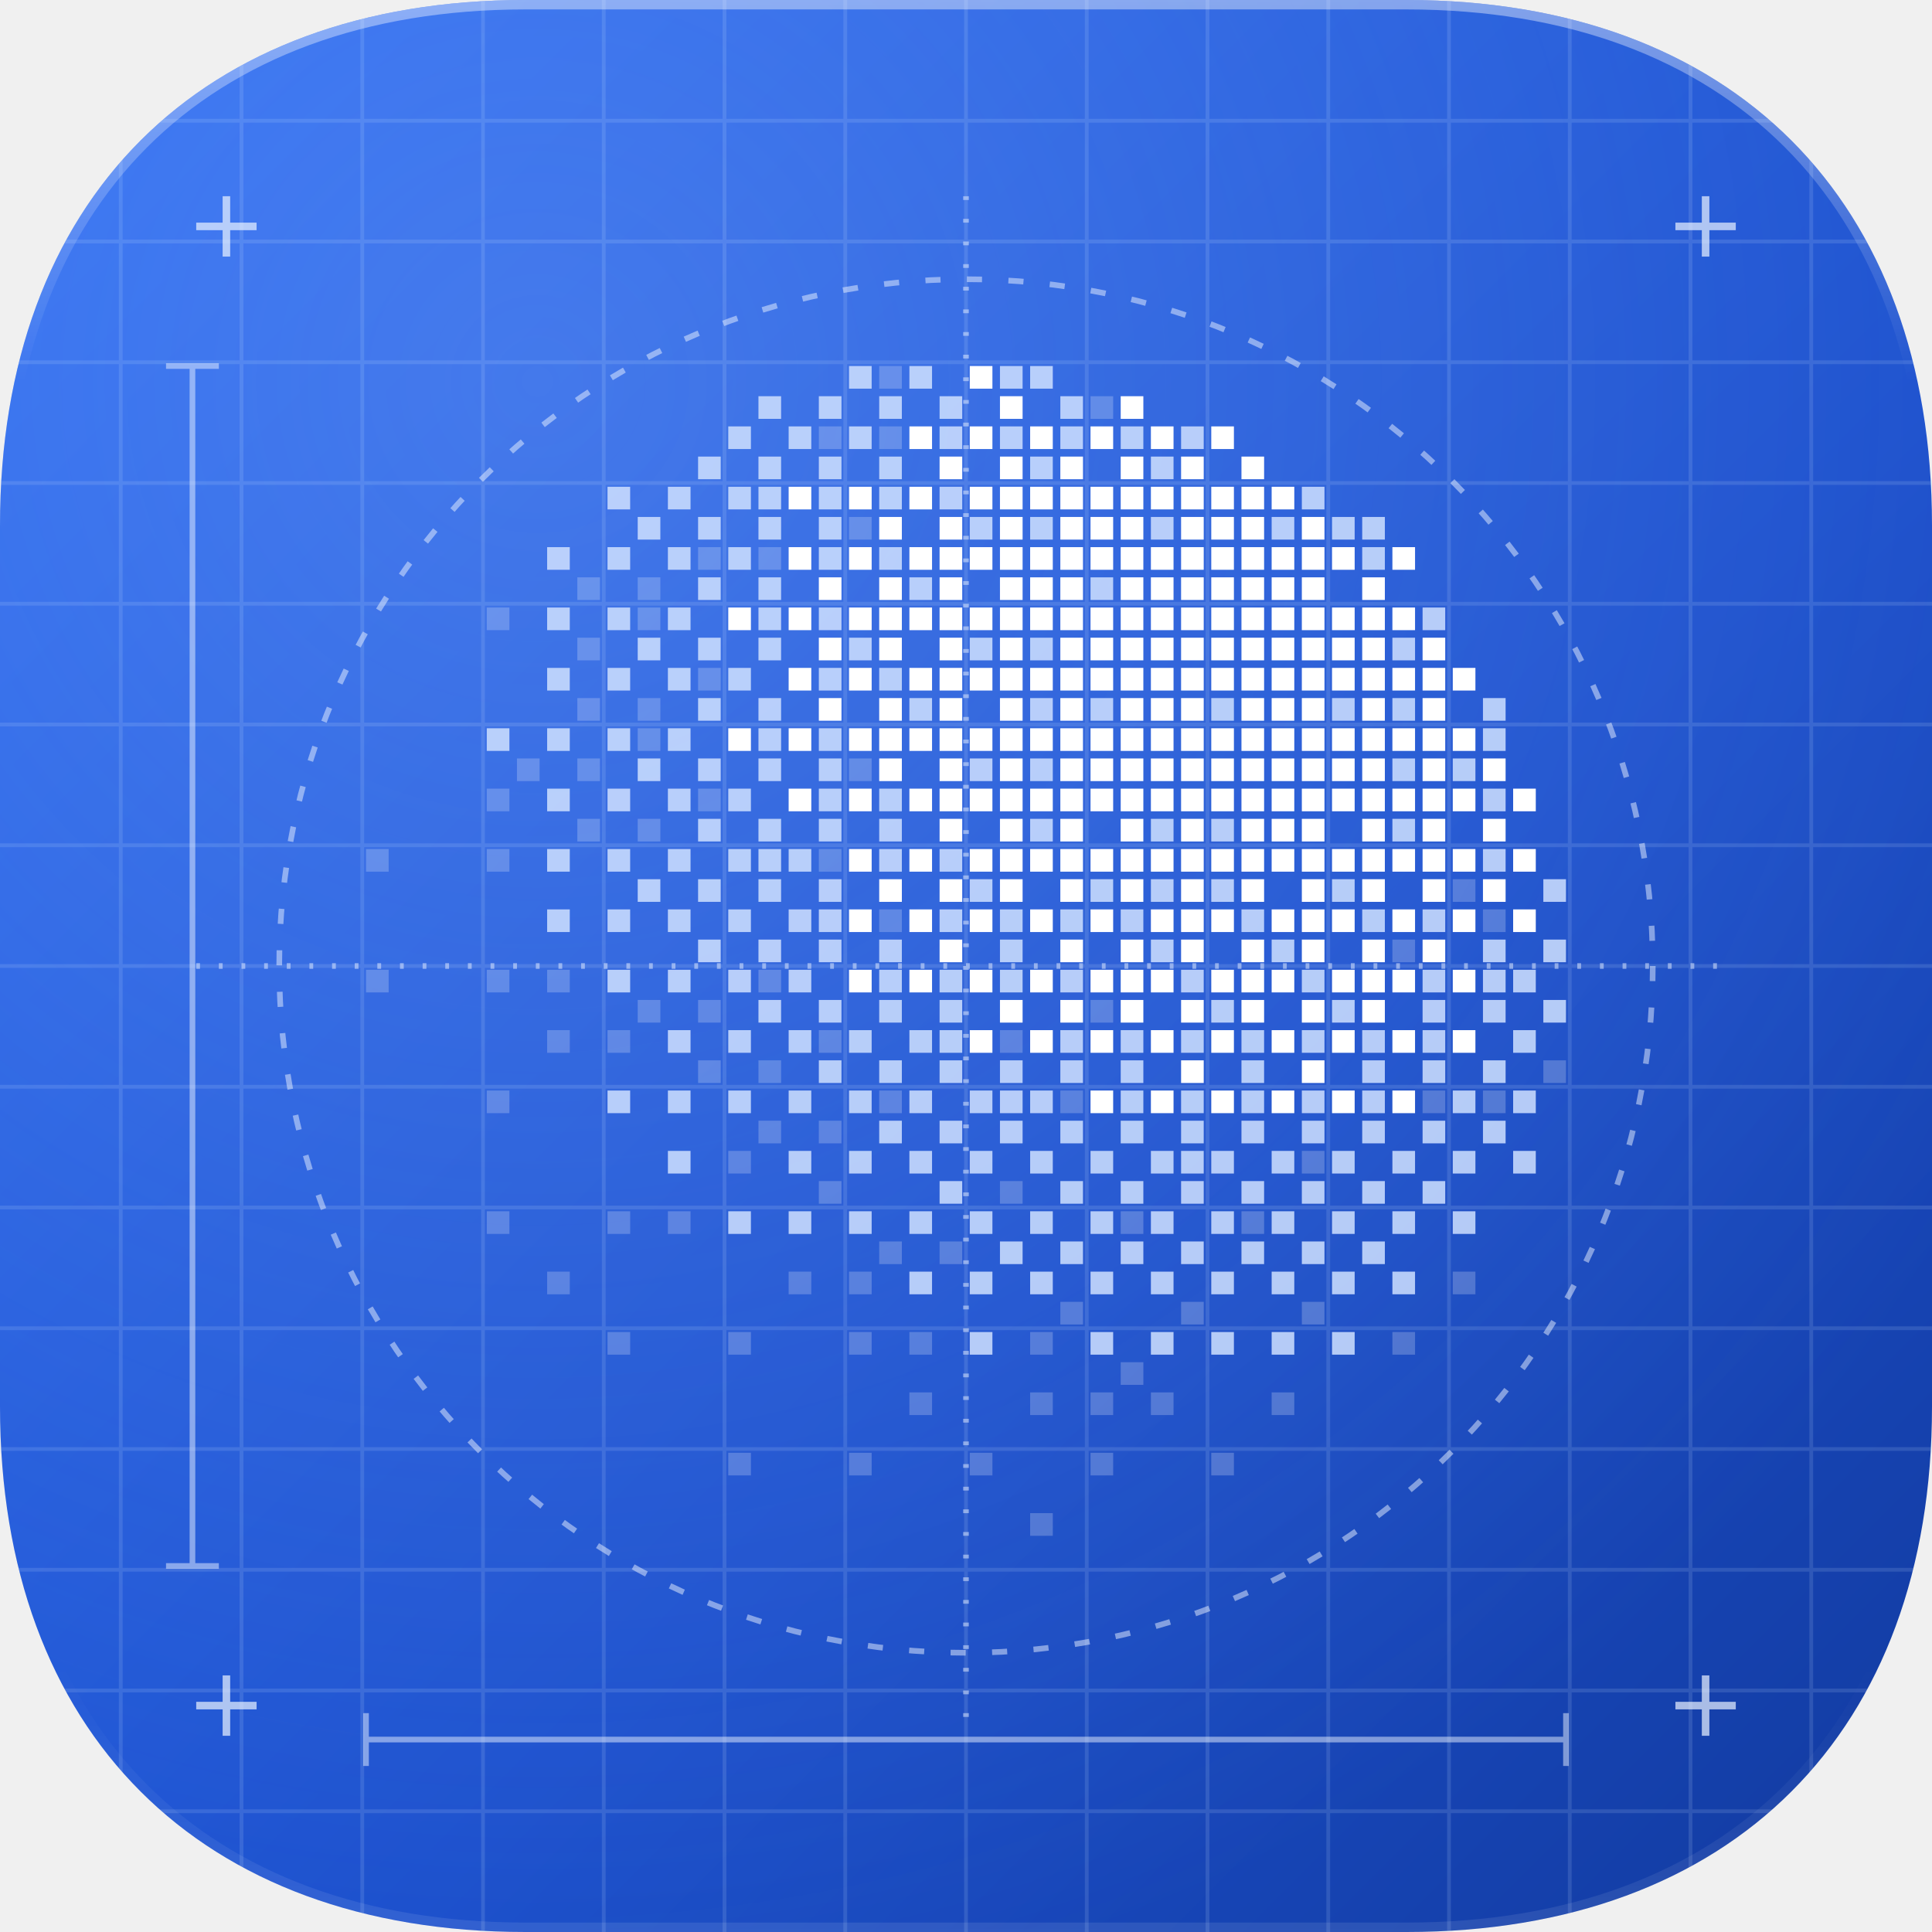
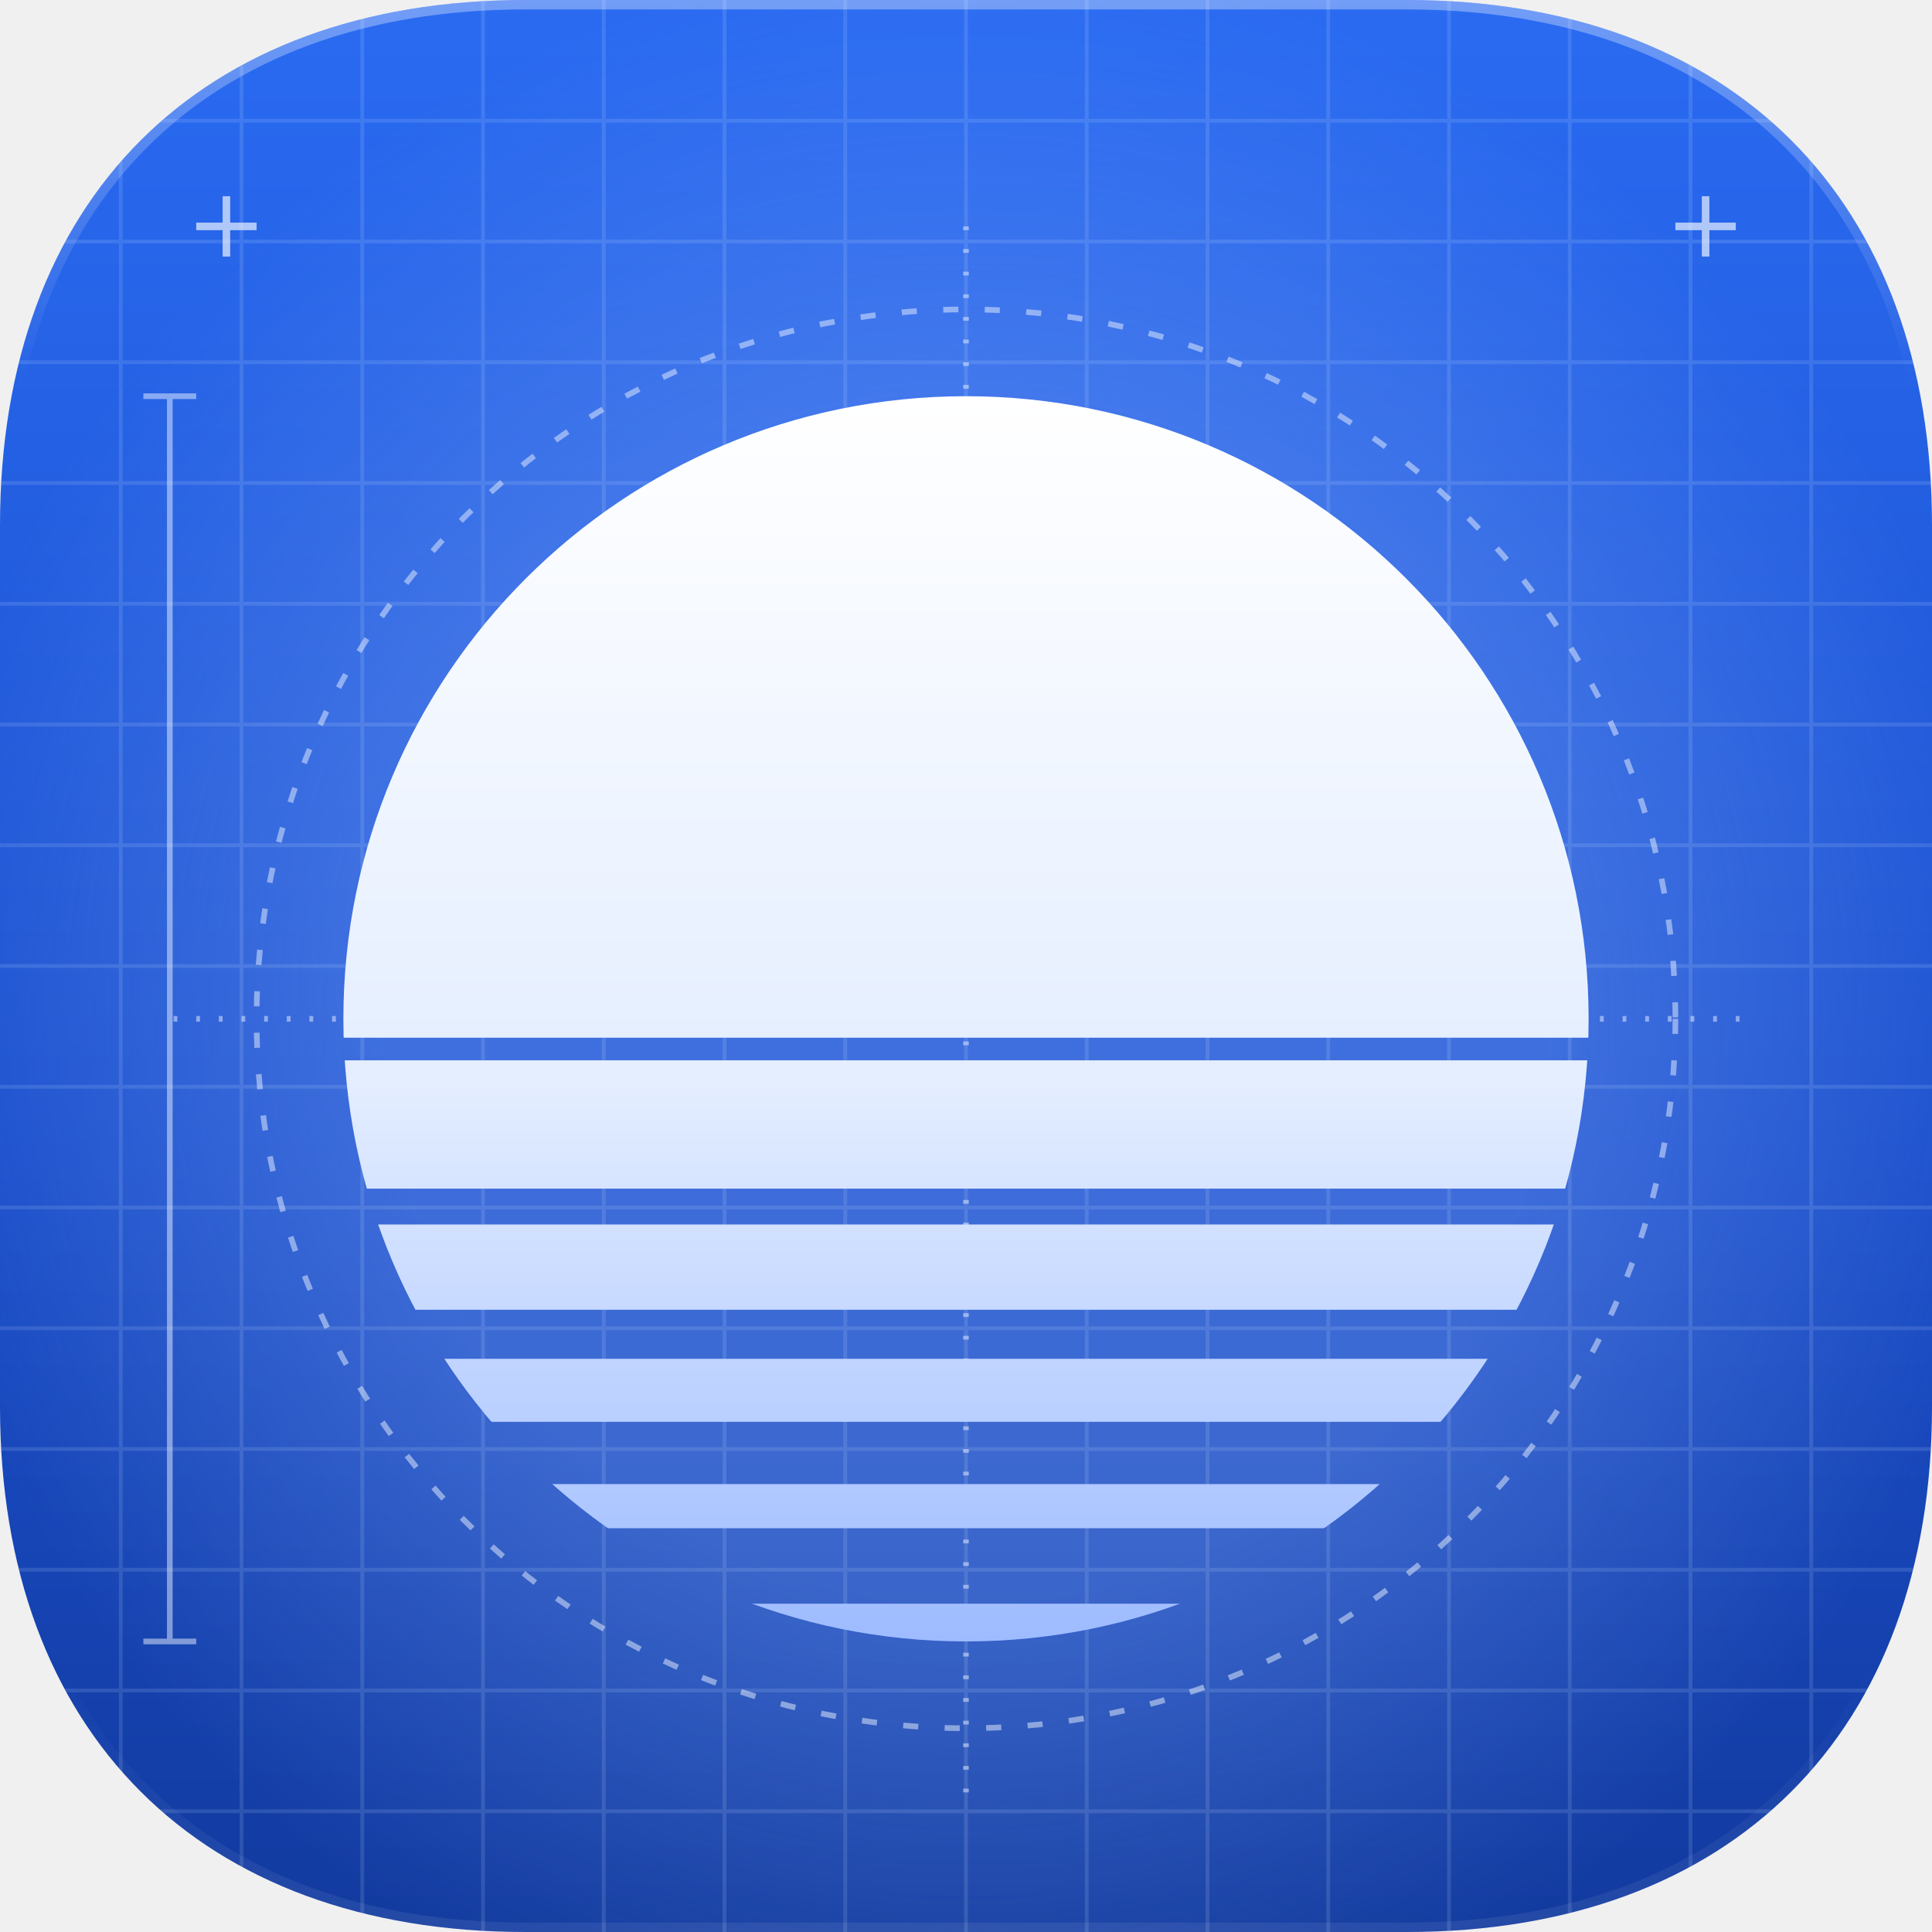
<svg xmlns="http://www.w3.org/2000/svg" viewBox="0 0 1024 1024">
  <defs>
-     <clipPath id="dc">
+     <clipPath id="tile">
      <path d="M278.5 0H745.5C918.2 0 1024 105.8 1024 278.5V745.5C1024 918.2 918.2 1024 745.5 1024H278.5C105.8 1024 0 918.2 0 745.5V278.5C0 105.8 105.8 0 278.5 0Z" />
    </clipPath>
-     <linearGradient id="drim" x1="0" y1="0" x2="0" y2="1">
-       <stop offset="0" stop-color="#fff" stop-opacity=".42" />
-       <stop offset=".2" stop-color="#fff" stop-opacity="0" />
-       <stop offset=".86" stop-color="#fff" stop-opacity="0" />
-       <stop offset="1" stop-color="#fff" stop-opacity=".1" />
+     <linearGradient id="bg" x1="0" y1="0" x2="0" y2="1">
+       <stop offset="0" stop-color="#2A6BF2" stop-opacity="1" />
+       <stop offset="0.6" stop-color="#1B4FCC" stop-opacity="1" />
+       <stop offset="1" stop-color="#123A9E" stop-opacity="1" />
    </linearGradient>
-     <linearGradient id="dbg" x1="0" y1="0" x2="1" y2="1">
-       <stop offset="0" stop-color="#2A6BF2" />
-       <stop offset=".6" stop-color="#1B4FCC" />
-       <stop offset="1" stop-color="#123A9E" />
+     <linearGradient id="rim" x1="0" y1="0" x2="0" y2="1">
+       <stop offset="0" stop-color="#fff" stop-opacity="0.35" />
+       <stop offset="0.2" stop-color="#fff" stop-opacity="0" />
+       <stop offset="0.86" stop-color="#fff" stop-opacity="0" />
+       <stop offset="1" stop-color="#fff" stop-opacity="0.08" />
    </linearGradient>
-     <radialGradient id="dlift" cx=".28" cy=".2" r=".85">
-       <stop offset="0" stop-color="#8FB4FF" stop-opacity=".30" />
+     <radialGradient id="glow" gradientUnits="userSpaceOnUse" cx="512" cy="540" r="561.0">
+       <stop offset="0.55" stop-color="#8FB4FF" stop-opacity="0.3" />
      <stop offset="1" stop-color="#8FB4FF" stop-opacity="0" />
    </radialGradient>
+     <linearGradient id="moon" gradientUnits="userSpaceOnUse" x1="0" y1="210" x2="0" y2="870">
+       <stop offset="0" stop-color="#FFFFFF" stop-opacity="1" />
+       <stop offset="0.55" stop-color="#E4EEFF" stop-opacity="1" />
+       <stop offset="1" stop-color="#9DBBFF" stop-opacity="1" />
+     </linearGradient>
+     <mask id="cuts" maskUnits="userSpaceOnUse" x="0" y="0" width="1024" height="1024">
+       <rect width="1024" height="1024" fill="#fff" />
+       <g fill="#000">
+         <rect y="550.0" width="1024" height="12.0" />
+         <rect y="630.0" width="1024" height="19.0" />
+         <rect y="694.2" width="1024" height="26.0" />
+         <rect y="753.6" width="1024" height="33.0" />
+         <rect y="810.0" width="1024" height="40.0" />
+       </g>
+     </mask>
  </defs>
-   <path d="M278.5 0H745.5C918.2 0 1024 105.8 1024 278.5V745.5C1024 918.2 918.2 1024 745.5 1024H278.5C105.8 1024 0 918.2 0 745.5V278.5C0 105.8 105.8 0 278.5 0Z" fill="url(#dbg)" />
-   <path d="M278.5 0H745.5C918.2 0 1024 105.8 1024 278.5V745.5C1024 918.2 918.2 1024 745.5 1024H278.5C105.8 1024 0 918.2 0 745.5V278.5C0 105.8 105.8 0 278.5 0Z" fill="url(#dlift)" />
-   <path d="M64 0V1024M128 0V1024M192 0V1024M256 0V1024M320 0V1024M384 0V1024M448 0V1024M512 0V1024M576 0V1024M640 0V1024M704 0V1024M768 0V1024M832 0V1024M896 0V1024M960 0V1024M0 64H1024M0 128H1024M0 192H1024M0 256H1024M0 320H1024M0 384H1024M0 448H1024M0 512H1024M0 576H1024M0 640H1024M0 704H1024M0 768H1024M0 832H1024M0 896H1024M0 960H1024" stroke="#D6E6FF" stroke-width="2" opacity=".14" clip-path="url(#dc)" />
-   <g stroke="#EAF2FF" fill="none" stroke-width="3" opacity=".5">
-     <circle cx="512.0" cy="512.0" r="364" stroke-dasharray="8 14" />
-     <path d="M512.0 104.0V920.0M104.0 512.0H920.0" stroke-dasharray="2 10" />
-     <path d="M194.0 922.0H830.0M194.0 908.0v28M830.0 908.0v28" />
-     <path d="M102.0 194.0V830.0M88.0 194.0h28M88.0 830.0h28" />
+   <path d="M278.5 0H745.5C918.2 0 1024 105.8 1024 278.5V745.5C1024 918.2 918.2 1024 745.5 1024H278.5C105.8 1024 0 918.2 0 745.5V278.5C0 105.8 105.8 0 278.5 0Z" fill="url(#bg)" />
+   <g clip-path="url(#tile)">
+     <rect width="1024" height="1024" fill="url(#glow)" />
+     <path d="M64 0V1024M128 0V1024M192 0V1024M256 0V1024M320 0V1024M384 0V1024M448 0V1024M512 0V1024M576 0V1024M640 0V1024M704 0V1024M768 0V1024M832 0V1024M896 0V1024M960 0V1024M0 64H1024M0 128H1024M0 192H1024M0 256H1024M0 320H1024M0 384H1024M0 448H1024M0 512H1024M0 576H1024M0 640H1024M0 704H1024M0 768H1024M0 832H1024M0 896H1024M0 960H1024" stroke="#D6E6FF" stroke-width="2" opacity=".14" />
+     <g stroke="#EAF2FF" fill="none" stroke-width="3" opacity=".5">
+       <circle cx="512" cy="540" r="376" stroke-dasharray="8 14" />
+       <path d="M512 120V960M92 540H932" stroke-dasharray="2 10" />
+       <path d="M90 210V870M76 210h28M76 870h28" />
+     </g>
+     <g stroke="#EAF2FF" fill="none" stroke-width="4" opacity=".7">
+       <path d="M120 104v32M104 120h32M904 104v32M888 120h32" />
+     </g>
+     <circle cx="512" cy="540" r="330" fill="url(#moon)" mask="url(#cuts)" />
  </g>
-   <g stroke="#EAF2FF" fill="none" stroke-width="4" opacity=".7">
-     <path d="M120 104v32M104 120h32M904 104v32M888 120h32M120 888v32M104 904h32M904 888v32M888 904h32" />
-   </g>
-   <path fill="#FFFFFF" fill-opacity="0.22" d="M466 194h12v12h-12zM578 210h12v12h-12zM434 226h12v12h-12zM466 226h12v12h-12zM450 274h12v12h-12zM370 290h12v12h-12zM402 290h12v12h-12zM306 306h12v12h-12zM338 306h12v12h-12zM258 322h12v12h-12zM338 322h12v12h-12zM306 338h12v12h-12zM370 354h12v12h-12zM306 370h12v12h-12zM338 370h12v12h-12zM338 386h12v12h-12zM274 402h12v12h-12zM306 402h12v12h-12zM450 402h12v12h-12zM258 418h12v12h-12zM370 418h12v12h-12zM306 434h12v12h-12zM338 434h12v12h-12zM194 450h12v12h-12zM258 450h12v12h-12zM434 450h12v12h-12zM770 466h12v12h-12zM466 482h12v12h-12zM786 482h12v12h-12zM738 498h12v12h-12zM194 514h12v12h-12zM258 514h12v12h-12zM290 514h12v12h-12zM402 514h12v12h-12zM338 530h12v12h-12zM370 530h12v12h-12zM578 530h12v12h-12zM290 546h12v12h-12zM322 546h12v12h-12zM434 546h12v12h-12zM530 546h12v12h-12zM370 562h12v12h-12zM402 562h12v12h-12zM818 562h12v12h-12zM258 578h12v12h-12zM466 578h12v12h-12zM562 578h12v12h-12zM754 578h12v12h-12zM786 578h12v12h-12zM402 594h12v12h-12zM434 594h12v12h-12zM386 610h12v12h-12zM690 610h12v12h-12zM434 626h12v12h-12zM530 626h12v12h-12zM258 642h12v12h-12zM322 642h12v12h-12zM354 642h12v12h-12zM594 642h12v12h-12zM658 642h12v12h-12zM466 658h12v12h-12zM498 658h12v12h-12zM290 674h12v12h-12zM418 674h12v12h-12zM450 674h12v12h-12zM770 674h12v12h-12zM562 690h12v12h-12zM626 690h12v12h-12zM690 690h12v12h-12zM322 706h12v12h-12zM386 706h12v12h-12zM450 706h12v12h-12zM482 706h12v12h-12zM546 706h12v12h-12zM738 706h12v12h-12zM594 722h12v12h-12zM482 738h12v12h-12zM546 738h12v12h-12zM578 738h12v12h-12zM610 738h12v12h-12zM674 738h12v12h-12zM386 770h12v12h-12zM450 770h12v12h-12zM514 770h12v12h-12zM578 770h12v12h-12zM642 770h12v12h-12zM546 802h12v12h-12z" />
-   <path fill="#CFE0FF" fill-opacity="0.85" d="M450 194h12v12h-12zM482 194h12v12h-12zM530 194h12v12h-12zM546 194h12v12h-12zM402 210h12v12h-12zM434 210h12v12h-12zM466 210h12v12h-12zM498 210h12v12h-12zM562 210h12v12h-12zM386 226h12v12h-12zM418 226h12v12h-12zM450 226h12v12h-12zM498 226h12v12h-12zM530 226h12v12h-12zM562 226h12v12h-12zM594 226h12v12h-12zM626 226h12v12h-12zM370 242h12v12h-12zM402 242h12v12h-12zM434 242h12v12h-12zM466 242h12v12h-12zM546 242h12v12h-12zM610 242h12v12h-12zM322 258h12v12h-12zM354 258h12v12h-12zM386 258h12v12h-12zM402 258h12v12h-12zM434 258h12v12h-12zM466 258h12v12h-12zM498 258h12v12h-12zM690 258h12v12h-12zM338 274h12v12h-12zM370 274h12v12h-12zM402 274h12v12h-12zM434 274h12v12h-12zM514 274h12v12h-12zM546 274h12v12h-12zM610 274h12v12h-12zM674 274h12v12h-12zM706 274h12v12h-12zM722 274h12v12h-12zM290 290h12v12h-12zM322 290h12v12h-12zM354 290h12v12h-12zM386 290h12v12h-12zM434 290h12v12h-12zM466 290h12v12h-12zM722 290h12v12h-12zM370 306h12v12h-12zM402 306h12v12h-12zM482 306h12v12h-12zM578 306h12v12h-12zM290 322h12v12h-12zM322 322h12v12h-12zM354 322h12v12h-12zM402 322h12v12h-12zM434 322h12v12h-12zM754 322h12v12h-12zM338 338h12v12h-12zM370 338h12v12h-12zM402 338h12v12h-12zM450 338h12v12h-12zM514 338h12v12h-12zM546 338h12v12h-12zM738 338h12v12h-12zM290 354h12v12h-12zM322 354h12v12h-12zM354 354h12v12h-12zM386 354h12v12h-12zM434 354h12v12h-12zM466 354h12v12h-12zM370 370h12v12h-12zM402 370h12v12h-12zM482 370h12v12h-12zM546 370h12v12h-12zM578 370h12v12h-12zM642 370h12v12h-12zM706 370h12v12h-12zM738 370h12v12h-12zM786 370h12v12h-12zM258 386h12v12h-12zM290 386h12v12h-12zM322 386h12v12h-12zM354 386h12v12h-12zM402 386h12v12h-12zM434 386h12v12h-12zM786 386h12v12h-12zM338 402h12v12h-12zM370 402h12v12h-12zM402 402h12v12h-12zM434 402h12v12h-12zM514 402h12v12h-12zM546 402h12v12h-12zM738 402h12v12h-12zM770 402h12v12h-12zM290 418h12v12h-12zM322 418h12v12h-12zM354 418h12v12h-12zM386 418h12v12h-12zM434 418h12v12h-12zM466 418h12v12h-12zM786 418h12v12h-12zM370 434h12v12h-12zM402 434h12v12h-12zM434 434h12v12h-12zM466 434h12v12h-12zM546 434h12v12h-12zM610 434h12v12h-12zM642 434h12v12h-12zM738 434h12v12h-12zM290 450h12v12h-12zM322 450h12v12h-12zM354 450h12v12h-12zM386 450h12v12h-12zM402 450h12v12h-12zM418 450h12v12h-12zM466 450h12v12h-12zM498 450h12v12h-12zM786 450h12v12h-12zM338 466h12v12h-12zM370 466h12v12h-12zM402 466h12v12h-12zM434 466h12v12h-12zM514 466h12v12h-12zM578 466h12v12h-12zM610 466h12v12h-12zM642 466h12v12h-12zM706 466h12v12h-12zM818 466h12v12h-12zM290 482h12v12h-12zM322 482h12v12h-12zM354 482h12v12h-12zM386 482h12v12h-12zM418 482h12v12h-12zM434 482h12v12h-12zM498 482h12v12h-12zM530 482h12v12h-12zM562 482h12v12h-12zM594 482h12v12h-12zM658 482h12v12h-12zM722 482h12v12h-12zM754 482h12v12h-12zM370 498h12v12h-12zM402 498h12v12h-12zM434 498h12v12h-12zM466 498h12v12h-12zM530 498h12v12h-12zM610 498h12v12h-12zM674 498h12v12h-12zM786 498h12v12h-12zM818 498h12v12h-12zM322 514h12v12h-12zM354 514h12v12h-12zM386 514h12v12h-12zM418 514h12v12h-12zM466 514h12v12h-12zM498 514h12v12h-12zM530 514h12v12h-12zM562 514h12v12h-12zM626 514h12v12h-12zM690 514h12v12h-12zM754 514h12v12h-12zM786 514h12v12h-12zM802 514h12v12h-12zM402 530h12v12h-12zM434 530h12v12h-12zM466 530h12v12h-12zM498 530h12v12h-12zM642 530h12v12h-12zM706 530h12v12h-12zM754 530h12v12h-12zM786 530h12v12h-12zM818 530h12v12h-12zM354 546h12v12h-12zM386 546h12v12h-12zM418 546h12v12h-12zM450 546h12v12h-12zM482 546h12v12h-12zM498 546h12v12h-12zM562 546h12v12h-12zM594 546h12v12h-12zM626 546h12v12h-12zM658 546h12v12h-12zM690 546h12v12h-12zM722 546h12v12h-12zM754 546h12v12h-12zM802 546h12v12h-12zM434 562h12v12h-12zM466 562h12v12h-12zM498 562h12v12h-12zM530 562h12v12h-12zM562 562h12v12h-12zM594 562h12v12h-12zM658 562h12v12h-12zM722 562h12v12h-12zM754 562h12v12h-12zM786 562h12v12h-12zM322 578h12v12h-12zM354 578h12v12h-12zM386 578h12v12h-12zM418 578h12v12h-12zM450 578h12v12h-12zM482 578h12v12h-12zM514 578h12v12h-12zM530 578h12v12h-12zM546 578h12v12h-12zM594 578h12v12h-12zM626 578h12v12h-12zM658 578h12v12h-12zM690 578h12v12h-12zM722 578h12v12h-12zM770 578h12v12h-12zM802 578h12v12h-12zM466 594h12v12h-12zM498 594h12v12h-12zM530 594h12v12h-12zM562 594h12v12h-12zM594 594h12v12h-12zM626 594h12v12h-12zM658 594h12v12h-12zM690 594h12v12h-12zM722 594h12v12h-12zM754 594h12v12h-12zM786 594h12v12h-12zM354 610h12v12h-12zM418 610h12v12h-12zM450 610h12v12h-12zM482 610h12v12h-12zM514 610h12v12h-12zM546 610h12v12h-12zM578 610h12v12h-12zM610 610h12v12h-12zM626 610h12v12h-12zM642 610h12v12h-12zM674 610h12v12h-12zM706 610h12v12h-12zM738 610h12v12h-12zM770 610h12v12h-12zM802 610h12v12h-12zM498 626h12v12h-12zM562 626h12v12h-12zM594 626h12v12h-12zM626 626h12v12h-12zM658 626h12v12h-12zM690 626h12v12h-12zM722 626h12v12h-12zM754 626h12v12h-12zM386 642h12v12h-12zM418 642h12v12h-12zM450 642h12v12h-12zM482 642h12v12h-12zM514 642h12v12h-12zM546 642h12v12h-12zM578 642h12v12h-12zM610 642h12v12h-12zM642 642h12v12h-12zM674 642h12v12h-12zM706 642h12v12h-12zM738 642h12v12h-12zM770 642h12v12h-12zM530 658h12v12h-12zM562 658h12v12h-12zM594 658h12v12h-12zM626 658h12v12h-12zM658 658h12v12h-12zM690 658h12v12h-12zM722 658h12v12h-12zM482 674h12v12h-12zM514 674h12v12h-12zM546 674h12v12h-12zM578 674h12v12h-12zM610 674h12v12h-12zM642 674h12v12h-12zM674 674h12v12h-12zM706 674h12v12h-12zM738 674h12v12h-12zM514 706h12v12h-12zM578 706h12v12h-12zM610 706h12v12h-12zM642 706h12v12h-12zM674 706h12v12h-12zM706 706h12v12h-12z" />
-   <path fill="#FFFFFF" fill-opacity="1" d="M514 194h12v12h-12zM530 210h12v12h-12zM594 210h12v12h-12zM482 226h12v12h-12zM514 226h12v12h-12zM546 226h12v12h-12zM578 226h12v12h-12zM610 226h12v12h-12zM642 226h12v12h-12zM498 242h12v12h-12zM530 242h12v12h-12zM562 242h12v12h-12zM594 242h12v12h-12zM626 242h12v12h-12zM658 242h12v12h-12zM418 258h12v12h-12zM450 258h12v12h-12zM482 258h12v12h-12zM514 258h12v12h-12zM530 258h12v12h-12zM546 258h12v12h-12zM562 258h12v12h-12zM578 258h12v12h-12zM594 258h12v12h-12zM610 258h12v12h-12zM626 258h12v12h-12zM642 258h12v12h-12zM658 258h12v12h-12zM674 258h12v12h-12zM466 274h12v12h-12zM498 274h12v12h-12zM530 274h12v12h-12zM562 274h12v12h-12zM578 274h12v12h-12zM594 274h12v12h-12zM626 274h12v12h-12zM642 274h12v12h-12zM658 274h12v12h-12zM690 274h12v12h-12zM418 290h12v12h-12zM450 290h12v12h-12zM482 290h12v12h-12zM498 290h12v12h-12zM514 290h12v12h-12zM530 290h12v12h-12zM546 290h12v12h-12zM562 290h12v12h-12zM578 290h12v12h-12zM594 290h12v12h-12zM610 290h12v12h-12zM626 290h12v12h-12zM642 290h12v12h-12zM658 290h12v12h-12zM674 290h12v12h-12zM690 290h12v12h-12zM706 290h12v12h-12zM738 290h12v12h-12zM434 306h12v12h-12zM466 306h12v12h-12zM498 306h12v12h-12zM530 306h12v12h-12zM546 306h12v12h-12zM562 306h12v12h-12zM594 306h12v12h-12zM610 306h12v12h-12zM626 306h12v12h-12zM642 306h12v12h-12zM658 306h12v12h-12zM674 306h12v12h-12zM690 306h12v12h-12zM722 306h12v12h-12zM386 322h12v12h-12zM418 322h12v12h-12zM450 322h12v12h-12zM466 322h12v12h-12zM482 322h12v12h-12zM498 322h12v12h-12zM514 322h12v12h-12zM530 322h12v12h-12zM546 322h12v12h-12zM562 322h12v12h-12zM578 322h12v12h-12zM594 322h12v12h-12zM610 322h12v12h-12zM626 322h12v12h-12zM642 322h12v12h-12zM658 322h12v12h-12zM674 322h12v12h-12zM690 322h12v12h-12zM706 322h12v12h-12zM722 322h12v12h-12zM738 322h12v12h-12zM434 338h12v12h-12zM466 338h12v12h-12zM498 338h12v12h-12zM530 338h12v12h-12zM562 338h12v12h-12zM578 338h12v12h-12zM594 338h12v12h-12zM610 338h12v12h-12zM626 338h12v12h-12zM642 338h12v12h-12zM658 338h12v12h-12zM674 338h12v12h-12zM690 338h12v12h-12zM706 338h12v12h-12zM722 338h12v12h-12zM754 338h12v12h-12zM418 354h12v12h-12zM450 354h12v12h-12zM482 354h12v12h-12zM498 354h12v12h-12zM514 354h12v12h-12zM530 354h12v12h-12zM546 354h12v12h-12zM562 354h12v12h-12zM578 354h12v12h-12zM594 354h12v12h-12zM610 354h12v12h-12zM626 354h12v12h-12zM642 354h12v12h-12zM658 354h12v12h-12zM674 354h12v12h-12zM690 354h12v12h-12zM706 354h12v12h-12zM722 354h12v12h-12zM738 354h12v12h-12zM754 354h12v12h-12zM770 354h12v12h-12zM434 370h12v12h-12zM466 370h12v12h-12zM498 370h12v12h-12zM530 370h12v12h-12zM562 370h12v12h-12zM594 370h12v12h-12zM610 370h12v12h-12zM626 370h12v12h-12zM658 370h12v12h-12zM674 370h12v12h-12zM690 370h12v12h-12zM722 370h12v12h-12zM754 370h12v12h-12zM386 386h12v12h-12zM418 386h12v12h-12zM450 386h12v12h-12zM466 386h12v12h-12zM482 386h12v12h-12zM498 386h12v12h-12zM514 386h12v12h-12zM530 386h12v12h-12zM546 386h12v12h-12zM562 386h12v12h-12zM578 386h12v12h-12zM594 386h12v12h-12zM610 386h12v12h-12zM626 386h12v12h-12zM642 386h12v12h-12zM658 386h12v12h-12zM674 386h12v12h-12zM690 386h12v12h-12zM706 386h12v12h-12zM722 386h12v12h-12zM738 386h12v12h-12zM754 386h12v12h-12zM770 386h12v12h-12zM466 402h12v12h-12zM498 402h12v12h-12zM530 402h12v12h-12zM562 402h12v12h-12zM578 402h12v12h-12zM594 402h12v12h-12zM610 402h12v12h-12zM626 402h12v12h-12zM642 402h12v12h-12zM658 402h12v12h-12zM674 402h12v12h-12zM690 402h12v12h-12zM706 402h12v12h-12zM722 402h12v12h-12zM754 402h12v12h-12zM786 402h12v12h-12zM418 418h12v12h-12zM450 418h12v12h-12zM482 418h12v12h-12zM498 418h12v12h-12zM514 418h12v12h-12zM530 418h12v12h-12zM546 418h12v12h-12zM562 418h12v12h-12zM578 418h12v12h-12zM594 418h12v12h-12zM610 418h12v12h-12zM626 418h12v12h-12zM642 418h12v12h-12zM658 418h12v12h-12zM674 418h12v12h-12zM690 418h12v12h-12zM706 418h12v12h-12zM722 418h12v12h-12zM738 418h12v12h-12zM754 418h12v12h-12zM770 418h12v12h-12zM802 418h12v12h-12zM498 434h12v12h-12zM530 434h12v12h-12zM562 434h12v12h-12zM594 434h12v12h-12zM626 434h12v12h-12zM658 434h12v12h-12zM674 434h12v12h-12zM690 434h12v12h-12zM722 434h12v12h-12zM754 434h12v12h-12zM786 434h12v12h-12zM450 450h12v12h-12zM482 450h12v12h-12zM514 450h12v12h-12zM530 450h12v12h-12zM546 450h12v12h-12zM562 450h12v12h-12zM578 450h12v12h-12zM594 450h12v12h-12zM610 450h12v12h-12zM626 450h12v12h-12zM642 450h12v12h-12zM658 450h12v12h-12zM674 450h12v12h-12zM690 450h12v12h-12zM706 450h12v12h-12zM722 450h12v12h-12zM738 450h12v12h-12zM754 450h12v12h-12zM770 450h12v12h-12zM802 450h12v12h-12zM466 466h12v12h-12zM498 466h12v12h-12zM530 466h12v12h-12zM562 466h12v12h-12zM594 466h12v12h-12zM626 466h12v12h-12zM658 466h12v12h-12zM690 466h12v12h-12zM722 466h12v12h-12zM754 466h12v12h-12zM786 466h12v12h-12zM450 482h12v12h-12zM482 482h12v12h-12zM514 482h12v12h-12zM546 482h12v12h-12zM578 482h12v12h-12zM610 482h12v12h-12zM626 482h12v12h-12zM642 482h12v12h-12zM674 482h12v12h-12zM690 482h12v12h-12zM706 482h12v12h-12zM738 482h12v12h-12zM770 482h12v12h-12zM802 482h12v12h-12zM498 498h12v12h-12zM562 498h12v12h-12zM594 498h12v12h-12zM626 498h12v12h-12zM658 498h12v12h-12zM690 498h12v12h-12zM722 498h12v12h-12zM754 498h12v12h-12zM450 514h12v12h-12zM482 514h12v12h-12zM514 514h12v12h-12zM546 514h12v12h-12zM578 514h12v12h-12zM594 514h12v12h-12zM610 514h12v12h-12zM642 514h12v12h-12zM658 514h12v12h-12zM674 514h12v12h-12zM706 514h12v12h-12zM722 514h12v12h-12zM738 514h12v12h-12zM770 514h12v12h-12zM530 530h12v12h-12zM562 530h12v12h-12zM594 530h12v12h-12zM626 530h12v12h-12zM658 530h12v12h-12zM690 530h12v12h-12zM722 530h12v12h-12zM514 546h12v12h-12zM546 546h12v12h-12zM578 546h12v12h-12zM610 546h12v12h-12zM642 546h12v12h-12zM674 546h12v12h-12zM706 546h12v12h-12zM738 546h12v12h-12zM770 546h12v12h-12zM626 562h12v12h-12zM690 562h12v12h-12zM578 578h12v12h-12zM610 578h12v12h-12zM642 578h12v12h-12zM674 578h12v12h-12zM706 578h12v12h-12zM738 578h12v12h-12z" />
-   <path d="M278.5 0H745.5C918.2 0 1024 105.8 1024 278.5V745.5C1024 918.2 918.2 1024 745.5 1024H278.5C105.8 1024 0 918.2 0 745.5V278.5C0 105.8 105.8 0 278.5 0Z" fill="none" stroke="url(#drim)" stroke-width="10" clip-path="url(#dc)" />
+   <path d="M278.5 0H745.5C918.2 0 1024 105.8 1024 278.5V745.5C1024 918.2 918.2 1024 745.5 1024H278.5C105.8 1024 0 918.2 0 745.5V278.5C0 105.8 105.8 0 278.5 0Z" fill="none" stroke="url(#rim)" stroke-width="10" clip-path="url(#tile)" />
</svg>
